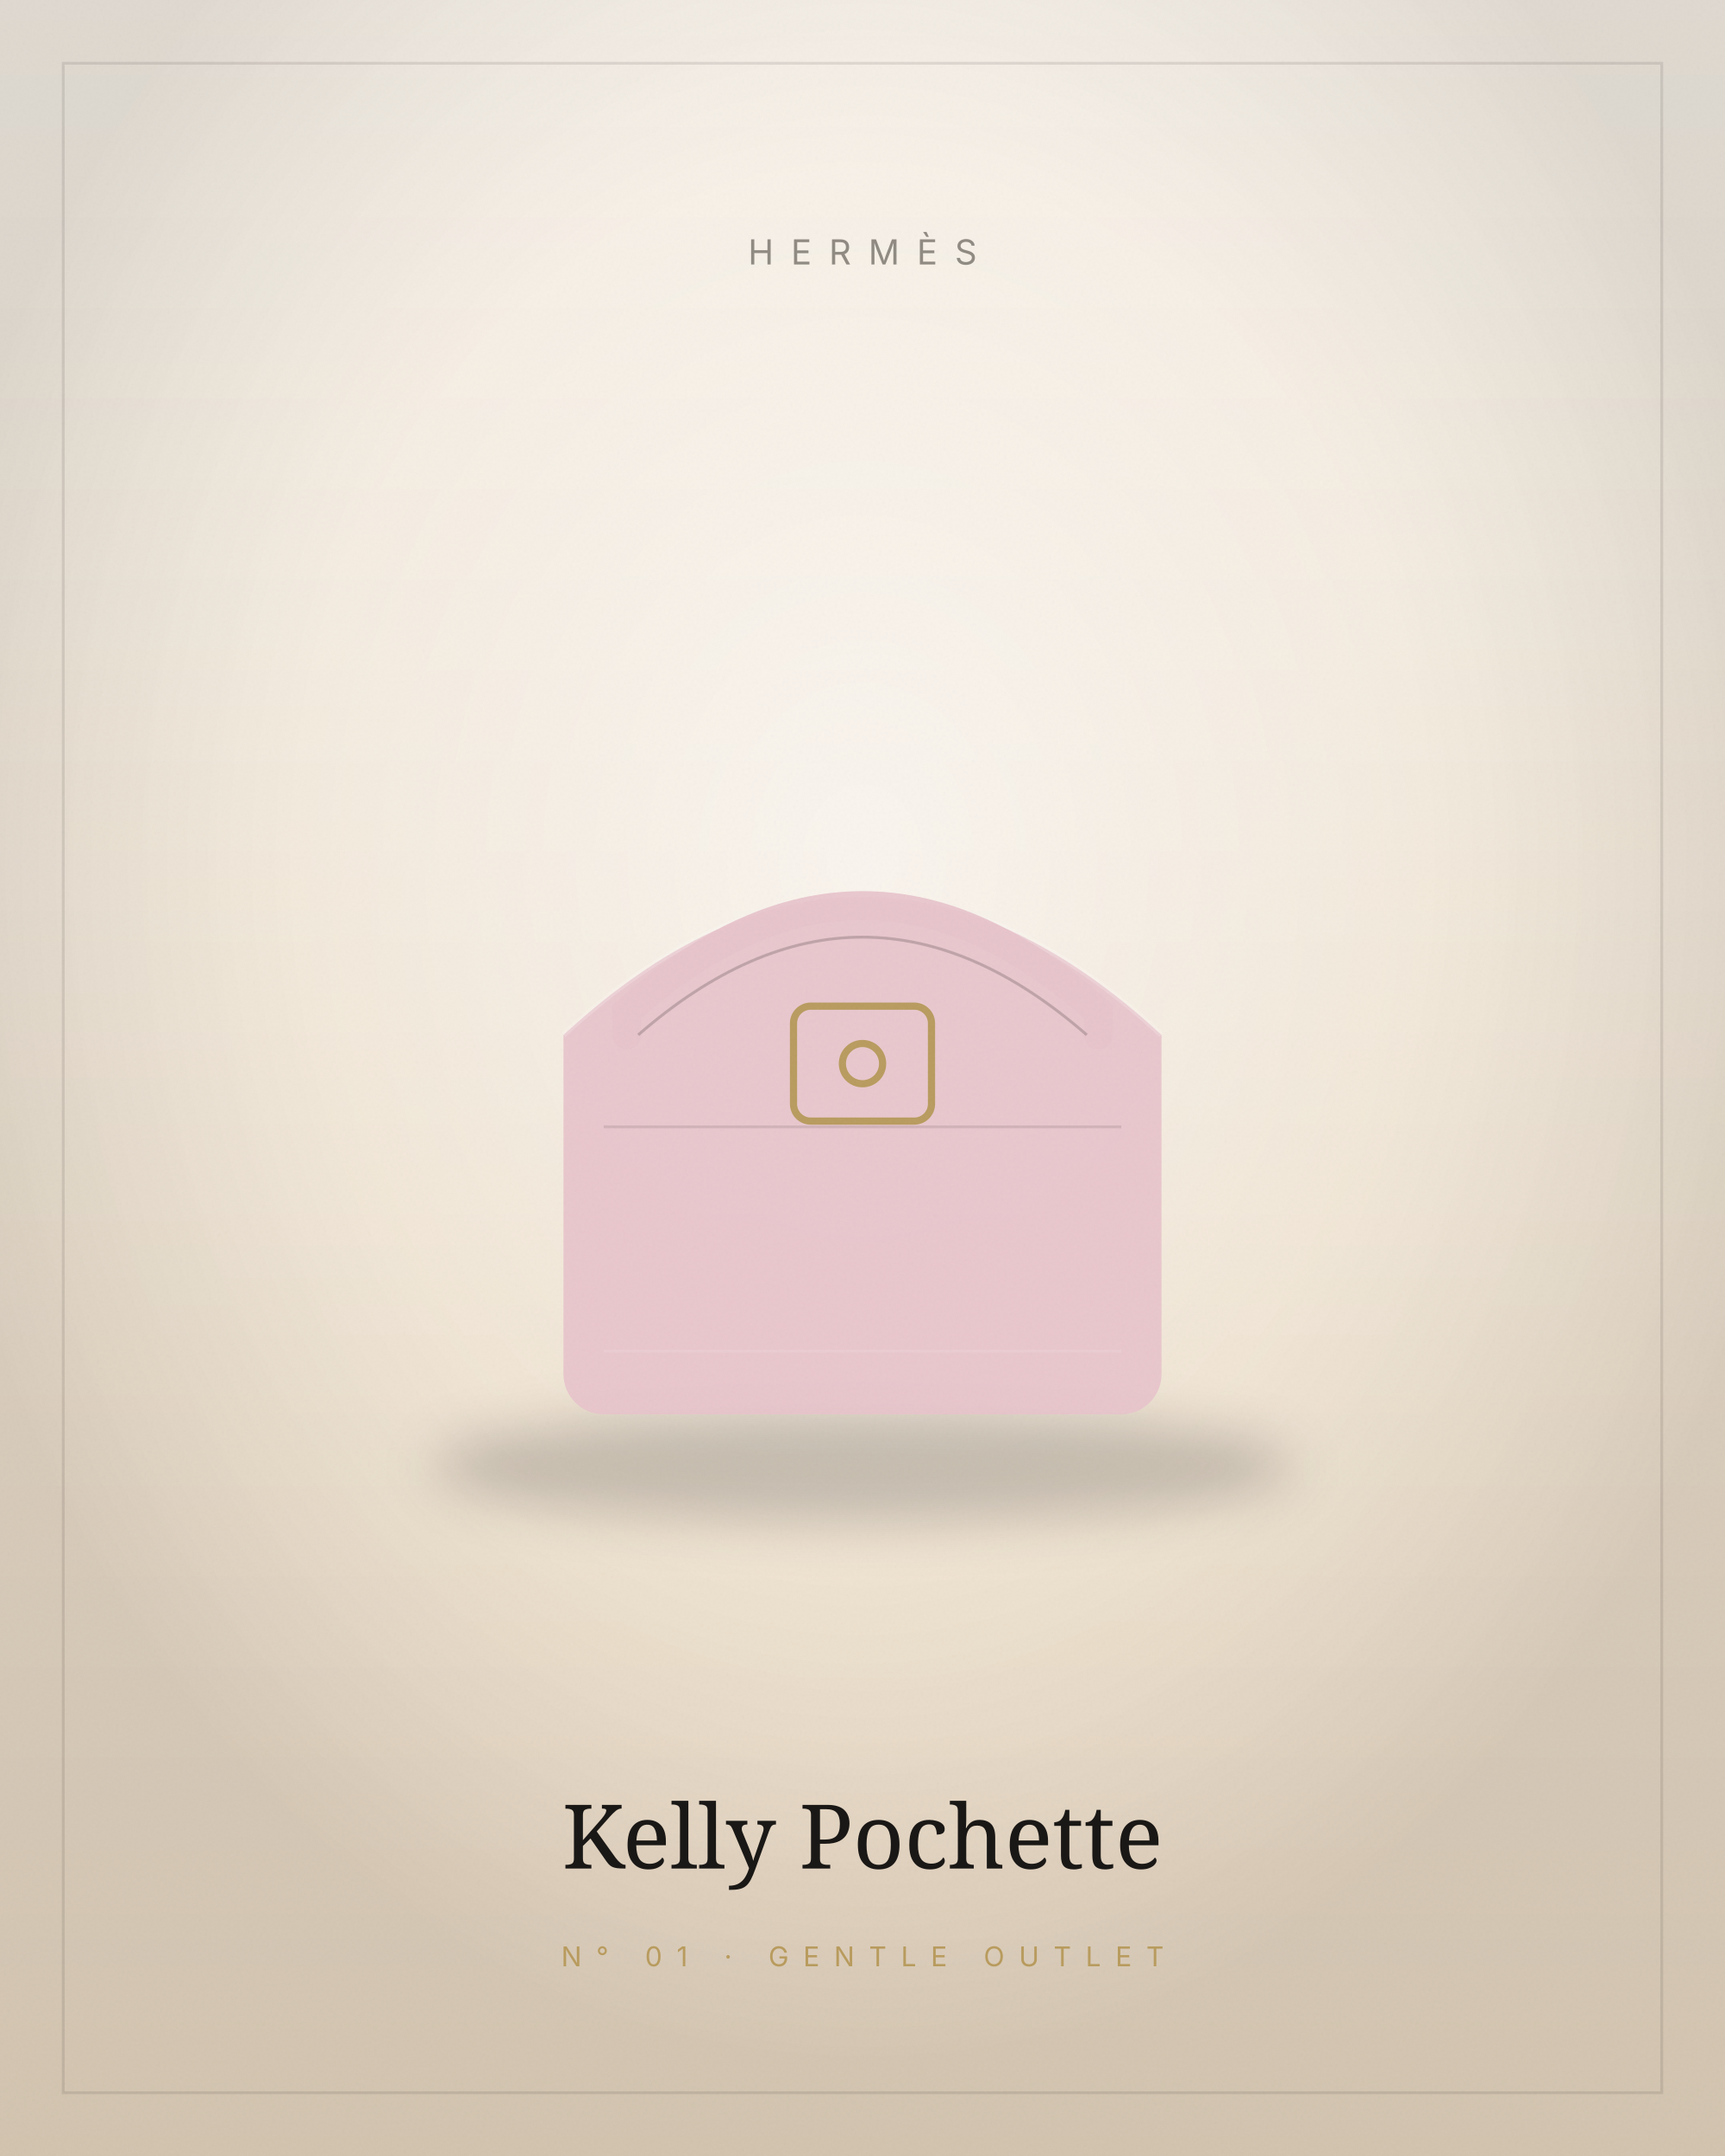
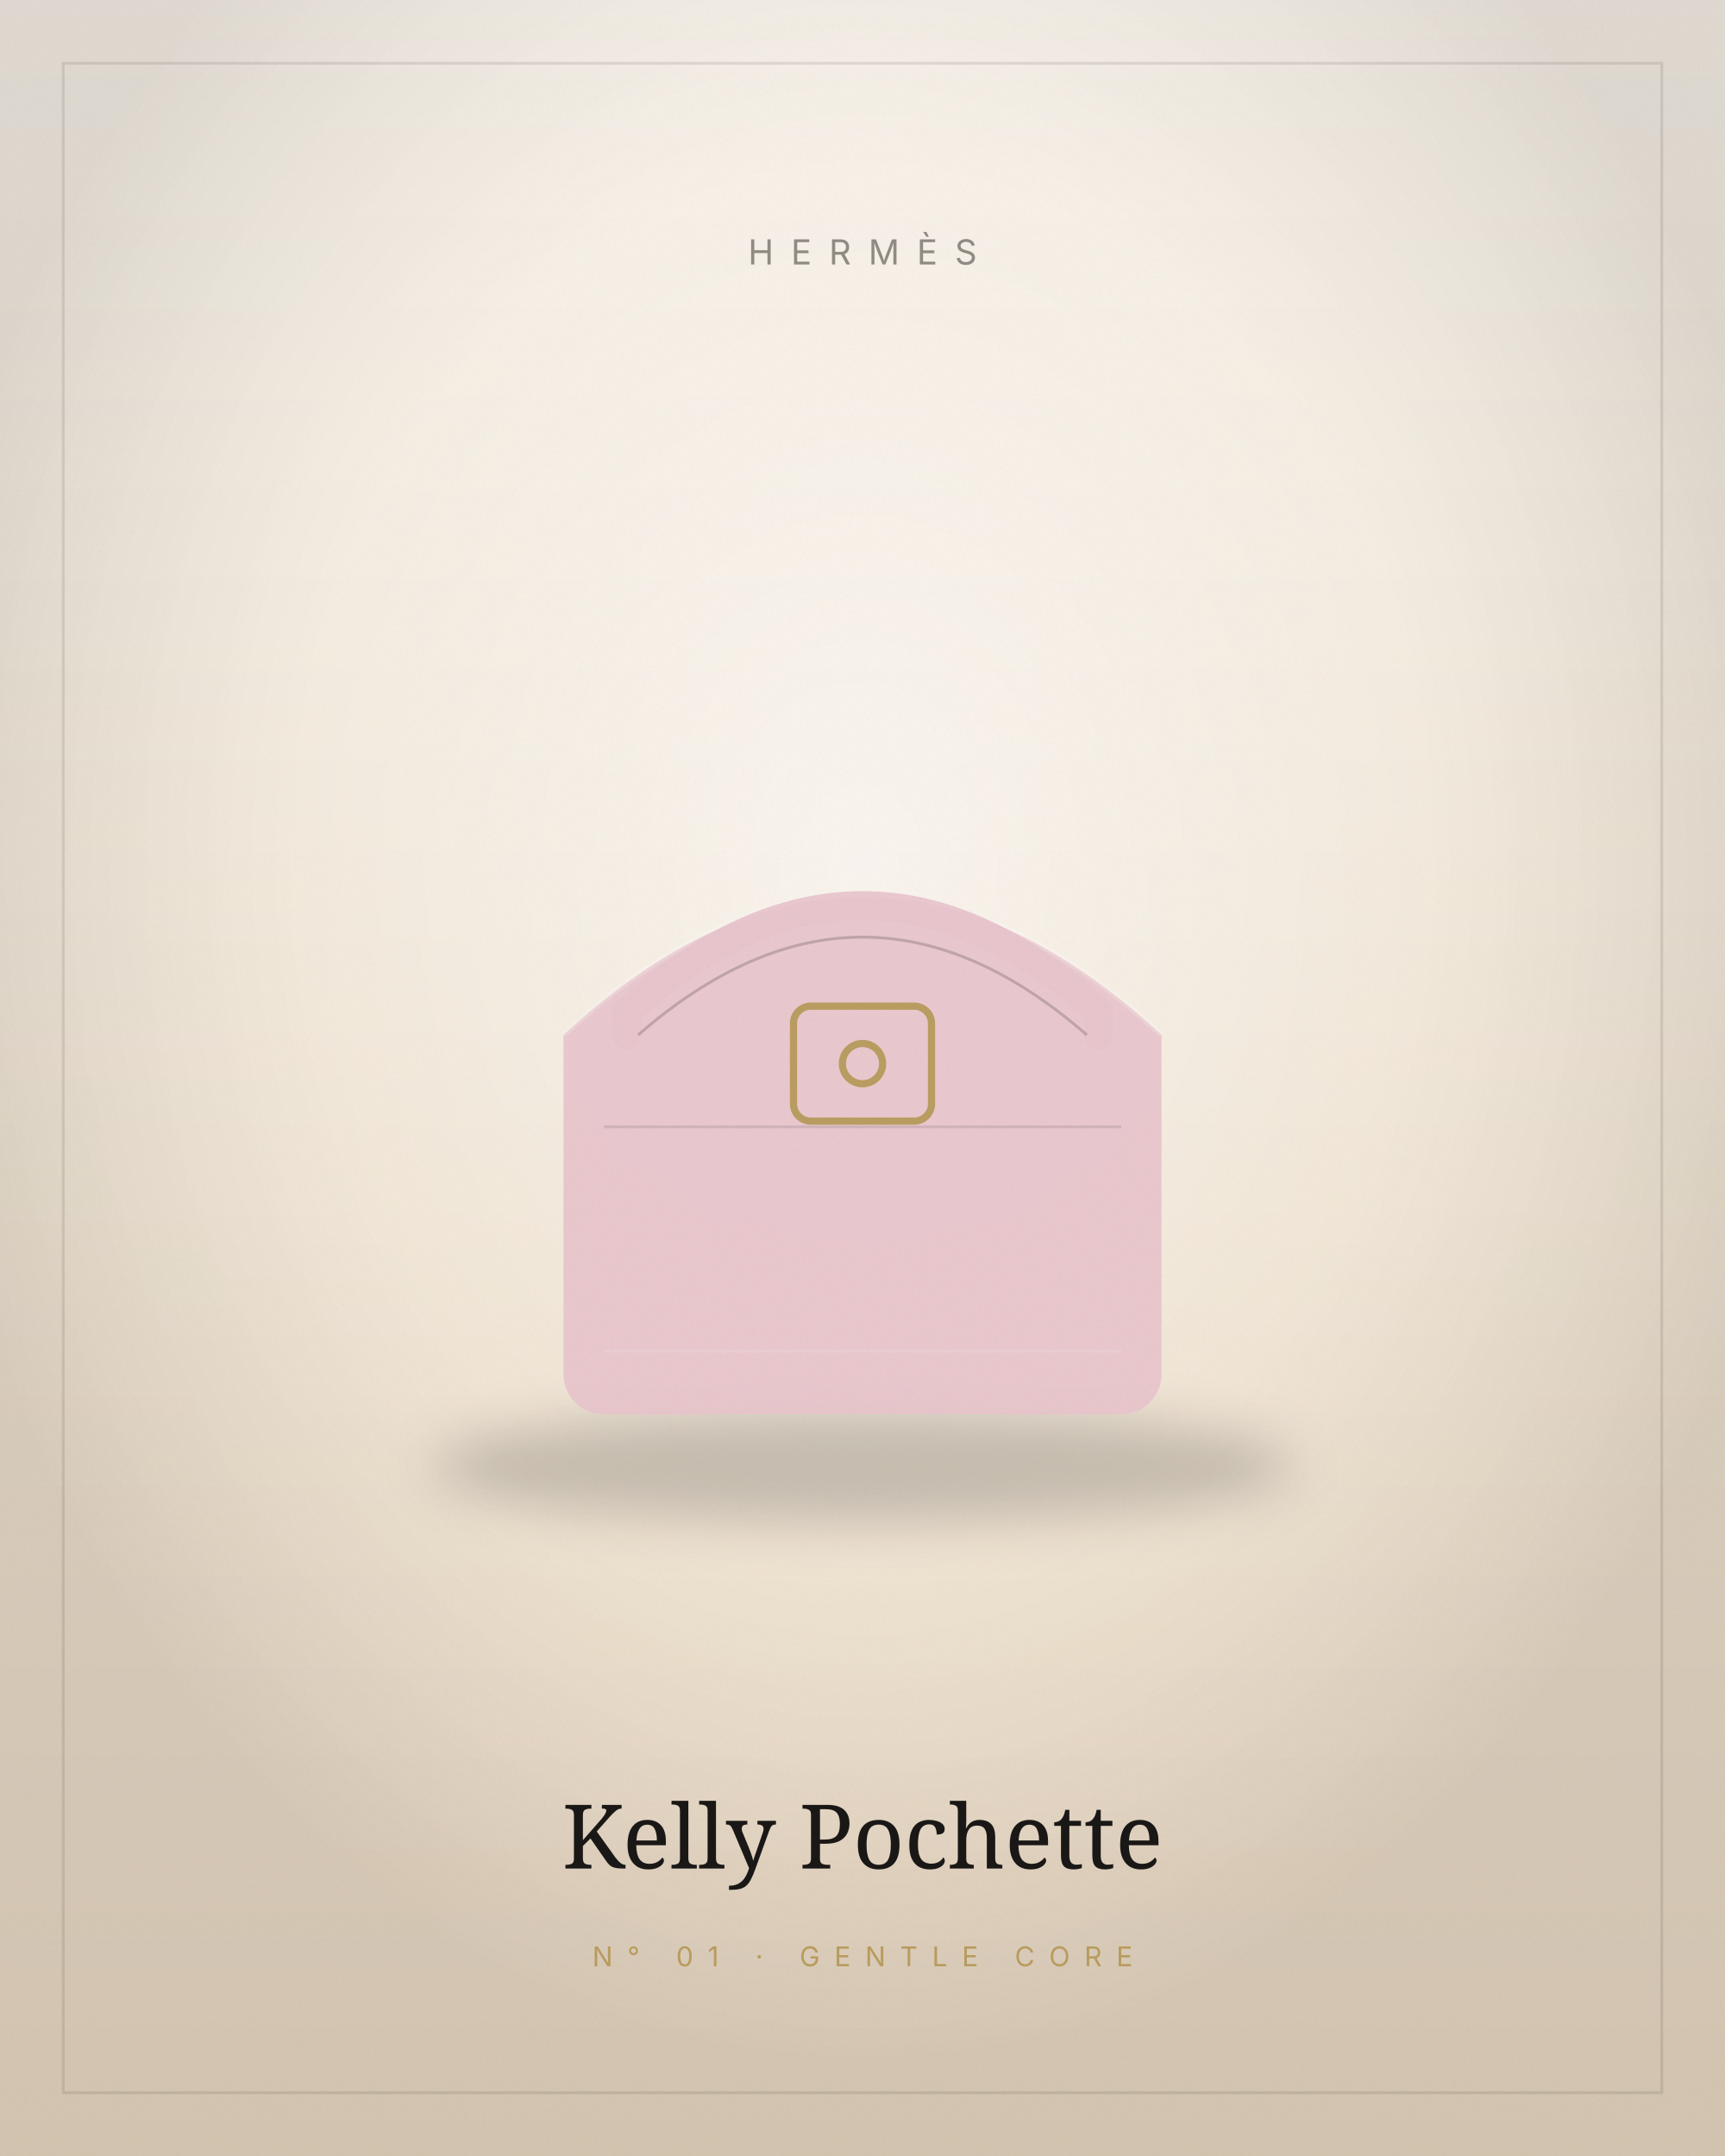
<svg xmlns="http://www.w3.org/2000/svg" width="600" height="750" viewBox="0 0 600 750">
  <defs>
    <linearGradient id="bg" x1="0" y1="0" x2="0" y2="1">
      <stop offset="0" stop-color="#f7f1e8" />
      <stop offset="1" stop-color="#ead9c2" />
    </linearGradient>
    <radialGradient id="spot" cx="50%" cy="40%" r="55%">
      <stop offset="0" stop-color="#ffffff" stop-opacity="0.55" />
      <stop offset="0.6" stop-color="#ffffff" stop-opacity="0.08" />
      <stop offset="1" stop-color="#000000" stop-opacity="0.10" />
    </radialGradient>
    <filter id="soft" x="-50%" y="-50%" width="200%" height="200%">
      <feGaussianBlur stdDeviation="9" />
    </filter>
    <filter id="grain">
      <feTurbulence type="fractalNoise" baseFrequency="0.9" numOctaves="2" stitchTiles="stitch" />
      <feColorMatrix type="saturate" values="0" />
    </filter>
  </defs>
  <rect width="600" height="750" fill="url(#bg)" />
  <rect width="600" height="750" fill="url(#spot)" />
  <g>
    <ellipse cx="300" cy="510" rx="150" ry="20" fill="rgba(20,16,10,0.18)" filter="url(#soft)" />
    <path d="M196 360 q104 -96 208 0 v118 a14 14 0 0 1 -14 14 H210 a14 14 0 0 1 -14 -14 Z" fill="#e7c3cb" opacity="0.92" />
    <path d="M196 360 q104 -96 208 0" fill="none" stroke="rgba(255,255,255,0.18)" stroke-width="2" />
    <path d="M218 360 v-8 q82 -74 164 0 v8" fill="none" stroke="#e7c3cb" stroke-width="10" stroke-linecap="round" opacity="0.92" />
    <path d="M222 360 q78 -68 156 0" fill="none" stroke="rgba(0,0,0,0.18)" stroke-width="1" />
    <rect x="276" y="350" width="48" height="40" rx="6" fill="none" stroke="#b89b5e" stroke-width="2.5" />
    <circle cx="300" cy="370" r="7" fill="none" stroke="#b89b5e" stroke-width="2.5" />
    <line x1="210" y1="392" x2="390" y2="392" stroke="rgba(0,0,0,0.10)" stroke-width="1" />
    <line x1="210" y1="470" x2="390" y2="470" stroke="rgba(255,255,255,0.10)" stroke-width="1" />
  </g>
  <rect width="600" height="750" filter="url(#grain)" opacity="0.05" />
  <rect x="22" y="22" width="556" height="706" fill="none" stroke="rgba(20,16,10,0.10)" />
  <text x="300" y="92" text-anchor="middle" font-family="Inter, Helvetica, sans-serif" font-size="12" letter-spacing="6" fill="rgba(20,16,10,0.45)">HERMÈS</text>
  <text x="300" y="650" text-anchor="middle" font-family="Georgia, 'Cormorant Garamond', serif" font-size="31" fill="#1a1816">Kelly Pochette</text>
-   <text x="300" y="684" text-anchor="middle" font-family="Inter, Helvetica, sans-serif" font-size="9.5" letter-spacing="5" fill="#b89b5e">N° 01 · GENTLE OUTLET</text>
+   <text x="300" y="684" text-anchor="middle" font-family="Inter, Helvetica, sans-serif" font-size="9.5" letter-spacing="5" fill="#b89b5e">N° 01 · GENTLE CORE</text>
</svg>
